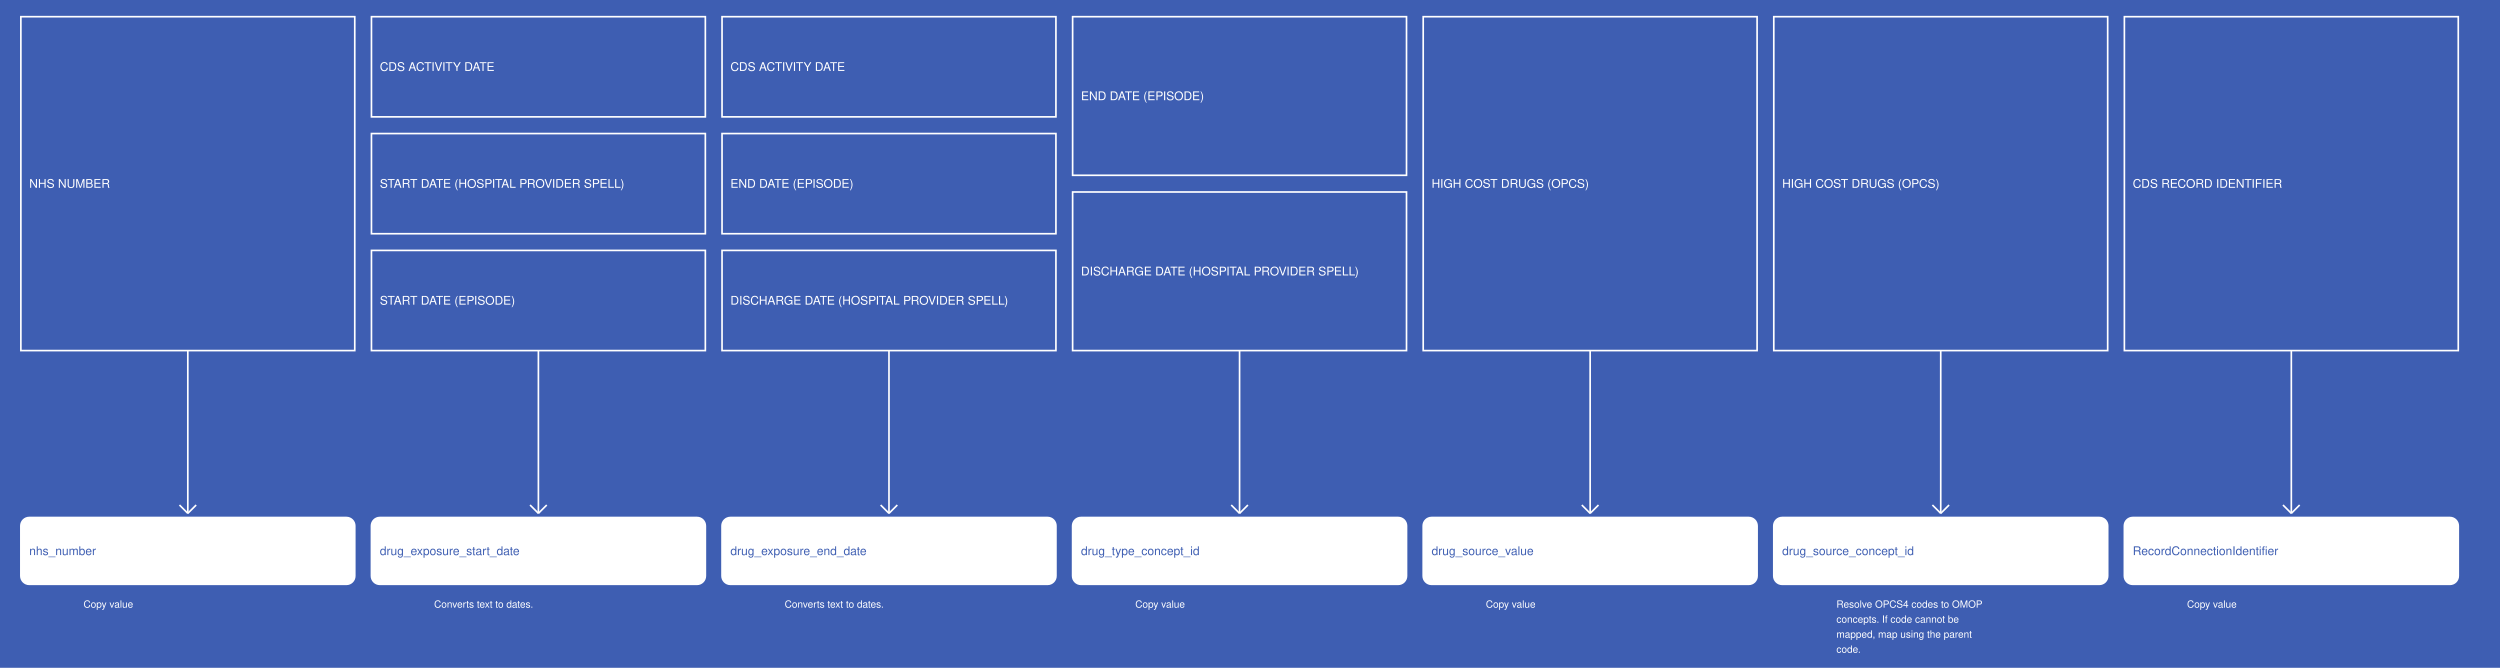
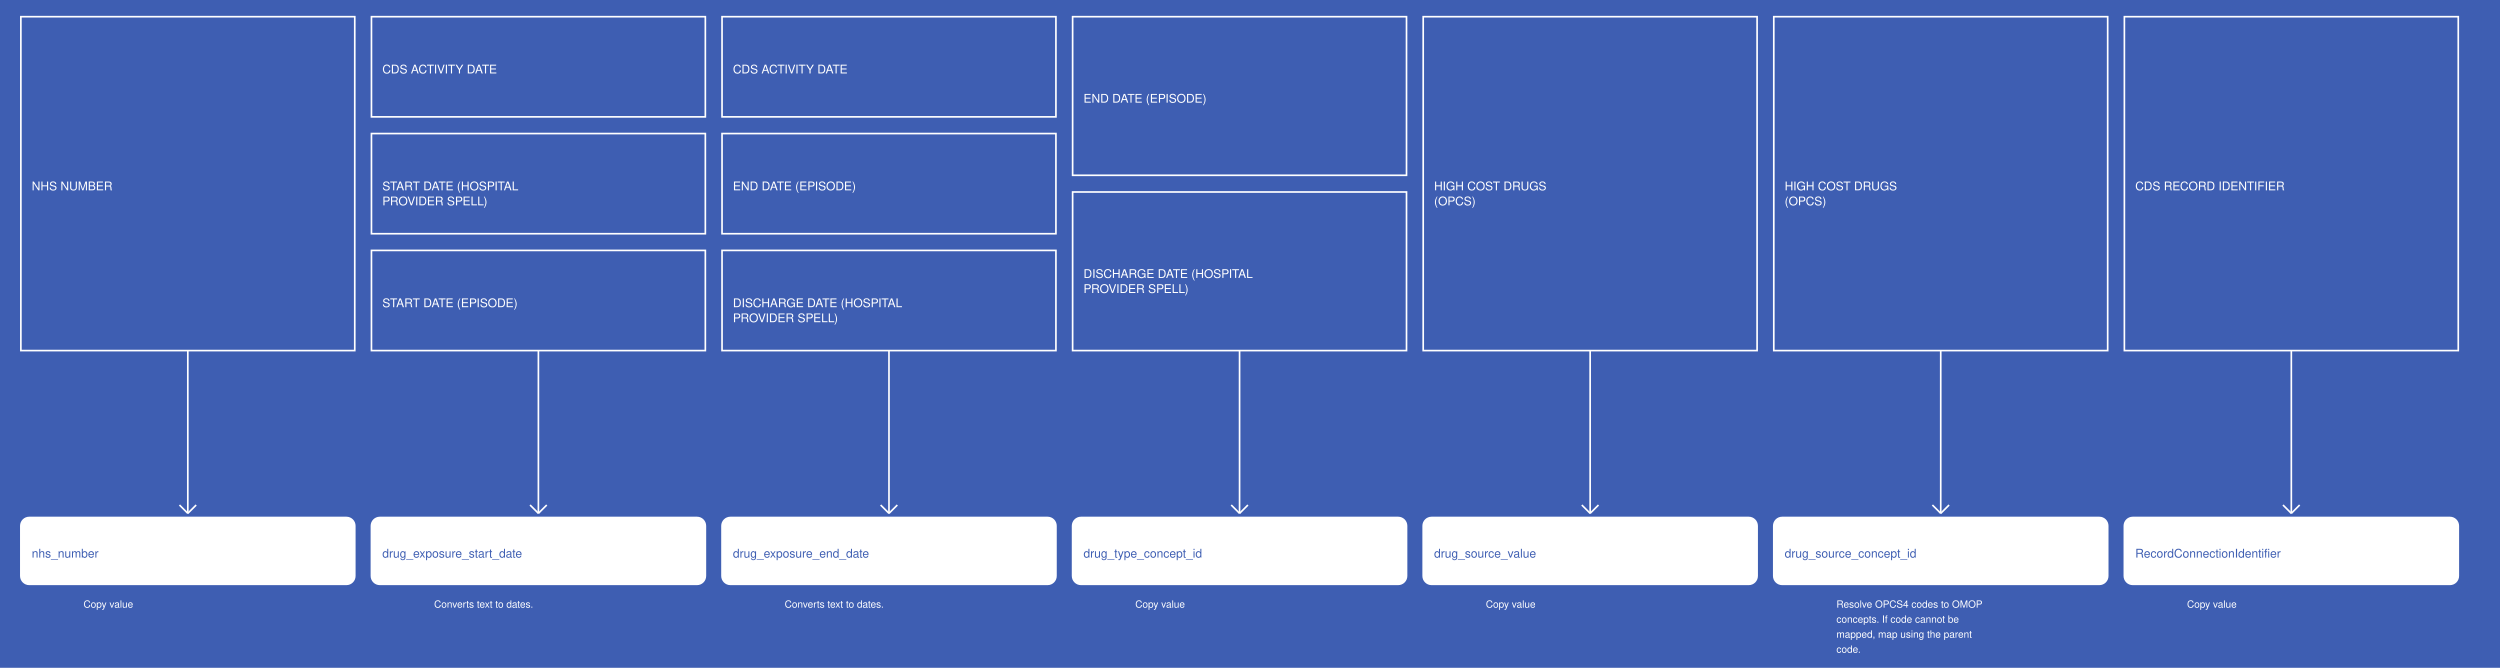
<svg xmlns="http://www.w3.org/2000/svg" width="2995" height="800">
  <rect width="100%" height="100%" fill="#3E5EB2" />
  <g>
    <rect x="25" y="20" width="400" height="400" fill="#3E5EB2" stroke="white" stroke-width="2" />
-     <text x="35" y="225" fill="white" font-family="Helvetica" font-size="1.2em" text-anchor="start">NHS NUMBER</text>
+     <text x="38" y="228" fill="white" font-family="Helvetica" font-size="1.2em" text-anchor="start">NHS NUMBER</text>
  </g>
  <g>
    <line x1="225" y1="420" x2="225" y2="615" stroke="white" stroke-width="2" />
    <line x1="215" y1="605" x2="225" y2="615" stroke="white" stroke-width="2" />
    <line x1="235" y1="605" x2="225" y2="615" stroke="white" stroke-width="2" />
    <text x="100" y="728" fill="white" font-size="1em" font-family="Helvetica">Copy value</text>
  </g>
  <g>
    <rect x="25" y="620" width="400" height="80" fill="white" stroke="white" stroke-width="2" rx="10" />
-     <text x="35" y="665" fill="#3E5EB2" font-family="Helvetica" font-size="1.2em" text-anchor="start">nhs_number</text>
+     <text x="38" y="668" fill="#3E5EB2" font-family="Helvetica" font-size="1.2em" text-anchor="start">nhs_number</text>
  </g>
  <g>
    <rect x="445" y="20" width="400" height="120" fill="#3E5EB2" stroke="white" stroke-width="2" />
-     <text x="455" y="85" fill="white" font-family="Helvetica" font-size="1.2em" text-anchor="start">CDS ACTIVITY DATE</text>
+     <text x="458" y="88" fill="white" font-family="Helvetica" font-size="1.2em" text-anchor="start">CDS ACTIVITY DATE</text>
  </g>
  <g>
    <rect x="445" y="160" width="400" height="120" fill="#3E5EB2" stroke="white" stroke-width="2" />
-     <text x="455" y="225" fill="white" font-family="Helvetica" font-size="1.2em" text-anchor="start">START DATE (HOSPITAL PROVIDER SPELL)</text>
+     <text x="458" y="228" fill="white" font-family="Helvetica" font-size="1.2em" text-anchor="start">START DATE (HOSPITAL</text>
+     <text x="458" y="246" fill="white" font-family="Helvetica" font-size="1.2em" text-anchor="start">PROVIDER SPELL)</text>
  </g>
  <g>
    <rect x="445" y="300" width="400" height="120" fill="#3E5EB2" stroke="white" stroke-width="2" />
-     <text x="455" y="365" fill="white" font-family="Helvetica" font-size="1.2em" text-anchor="start">START DATE (EPISODE)</text>
+     <text x="458" y="368" fill="white" font-family="Helvetica" font-size="1.2em" text-anchor="start">START DATE (EPISODE)</text>
  </g>
  <g>
    <line x1="645" y1="420" x2="645" y2="615" stroke="white" stroke-width="2" />
    <line x1="635" y1="605" x2="645" y2="615" stroke="white" stroke-width="2" />
    <line x1="655" y1="605" x2="645" y2="615" stroke="white" stroke-width="2" />
    <text x="520" y="728" fill="white" font-size="1em" font-family="Helvetica">Converts text to dates.</text>
  </g>
  <g>
    <rect x="445" y="620" width="400" height="80" fill="white" stroke="white" stroke-width="2" rx="10" />
-     <text x="455" y="665" fill="#3E5EB2" font-family="Helvetica" font-size="1.2em" text-anchor="start">drug_exposure_start_date</text>
+     <text x="458" y="668" fill="#3E5EB2" font-family="Helvetica" font-size="1.2em" text-anchor="start">drug_exposure_start_date</text>
  </g>
  <g>
    <rect x="865" y="20" width="400" height="120" fill="#3E5EB2" stroke="white" stroke-width="2" />
-     <text x="875" y="85" fill="white" font-family="Helvetica" font-size="1.2em" text-anchor="start">CDS ACTIVITY DATE</text>
+     <text x="878" y="88" fill="white" font-family="Helvetica" font-size="1.2em" text-anchor="start">CDS ACTIVITY DATE</text>
  </g>
  <g>
    <rect x="865" y="160" width="400" height="120" fill="#3E5EB2" stroke="white" stroke-width="2" />
-     <text x="875" y="225" fill="white" font-family="Helvetica" font-size="1.2em" text-anchor="start">END DATE (EPISODE)</text>
+     <text x="878" y="228" fill="white" font-family="Helvetica" font-size="1.2em" text-anchor="start">END DATE (EPISODE)</text>
  </g>
  <g>
    <rect x="865" y="300" width="400" height="120" fill="#3E5EB2" stroke="white" stroke-width="2" />
-     <text x="875" y="365" fill="white" font-family="Helvetica" font-size="1.2em" text-anchor="start">DISCHARGE DATE (HOSPITAL PROVIDER SPELL)</text>
+     <text x="878" y="368" fill="white" font-family="Helvetica" font-size="1.2em" text-anchor="start">DISCHARGE DATE (HOSPITAL</text>
+     <text x="878" y="386" fill="white" font-family="Helvetica" font-size="1.2em" text-anchor="start">PROVIDER SPELL)</text>
  </g>
  <g>
    <line x1="1065" y1="420" x2="1065" y2="615" stroke="white" stroke-width="2" />
    <line x1="1055" y1="605" x2="1065" y2="615" stroke="white" stroke-width="2" />
    <line x1="1075" y1="605" x2="1065" y2="615" stroke="white" stroke-width="2" />
    <text x="940" y="728" fill="white" font-size="1em" font-family="Helvetica">Converts text to dates.</text>
  </g>
  <g>
    <rect x="865" y="620" width="400" height="80" fill="white" stroke="white" stroke-width="2" rx="10" />
-     <text x="875" y="665" fill="#3E5EB2" font-family="Helvetica" font-size="1.2em" text-anchor="start">drug_exposure_end_date</text>
+     <text x="878" y="668" fill="#3E5EB2" font-family="Helvetica" font-size="1.2em" text-anchor="start">drug_exposure_end_date</text>
  </g>
  <g>
    <rect x="1285" y="20" width="400" height="190" fill="#3E5EB2" stroke="white" stroke-width="2" />
-     <text x="1295" y="120" fill="white" font-family="Helvetica" font-size="1.2em" text-anchor="start">END DATE (EPISODE)</text>
+     <text x="1298" y="123" fill="white" font-family="Helvetica" font-size="1.2em" text-anchor="start">END DATE (EPISODE)</text>
  </g>
  <g>
    <rect x="1285" y="230" width="400" height="190" fill="#3E5EB2" stroke="white" stroke-width="2" />
-     <text x="1295" y="330" fill="white" font-family="Helvetica" font-size="1.2em" text-anchor="start">DISCHARGE DATE (HOSPITAL PROVIDER SPELL)</text>
+     <text x="1298" y="333" fill="white" font-family="Helvetica" font-size="1.2em" text-anchor="start">DISCHARGE DATE (HOSPITAL</text>
+     <text x="1298" y="351" fill="white" font-family="Helvetica" font-size="1.2em" text-anchor="start">PROVIDER SPELL)</text>
  </g>
  <g>
    <line x1="1485" y1="420" x2="1485" y2="615" stroke="white" stroke-width="2" />
    <line x1="1475" y1="605" x2="1485" y2="615" stroke="white" stroke-width="2" />
    <line x1="1495" y1="605" x2="1485" y2="615" stroke="white" stroke-width="2" />
    <text x="1360" y="728" fill="white" font-size="1em" font-family="Helvetica">Copy value</text>
  </g>
  <g>
    <rect x="1285" y="620" width="400" height="80" fill="white" stroke="white" stroke-width="2" rx="10" />
-     <text x="1295" y="665" fill="#3E5EB2" font-family="Helvetica" font-size="1.2em" text-anchor="start">drug_type_concept_id</text>
+     <text x="1298" y="668" fill="#3E5EB2" font-family="Helvetica" font-size="1.2em" text-anchor="start">drug_type_concept_id</text>
  </g>
  <g>
    <rect x="1705" y="20" width="400" height="400" fill="#3E5EB2" stroke="white" stroke-width="2" />
-     <text x="1715" y="225" fill="white" font-family="Helvetica" font-size="1.2em" text-anchor="start">HIGH COST DRUGS (OPCS)</text>
+     <text x="1718" y="228" fill="white" font-family="Helvetica" font-size="1.2em" text-anchor="start">HIGH COST DRUGS</text>
+     <text x="1718" y="246" fill="white" font-family="Helvetica" font-size="1.2em" text-anchor="start">(OPCS)</text>
  </g>
  <g>
    <line x1="1905" y1="420" x2="1905" y2="615" stroke="white" stroke-width="2" />
    <line x1="1895" y1="605" x2="1905" y2="615" stroke="white" stroke-width="2" />
    <line x1="1915" y1="605" x2="1905" y2="615" stroke="white" stroke-width="2" />
    <text x="1780" y="728" fill="white" font-size="1em" font-family="Helvetica">Copy value</text>
  </g>
  <g>
    <rect x="1705" y="620" width="400" height="80" fill="white" stroke="white" stroke-width="2" rx="10" />
-     <text x="1715" y="665" fill="#3E5EB2" font-family="Helvetica" font-size="1.2em" text-anchor="start">drug_source_value</text>
+     <text x="1718" y="668" fill="#3E5EB2" font-family="Helvetica" font-size="1.2em" text-anchor="start">drug_source_value</text>
  </g>
  <g>
    <rect x="2125" y="20" width="400" height="400" fill="#3E5EB2" stroke="white" stroke-width="2" />
-     <text x="2135" y="225" fill="white" font-family="Helvetica" font-size="1.2em" text-anchor="start">HIGH COST DRUGS (OPCS)</text>
+     <text x="2138" y="228" fill="white" font-family="Helvetica" font-size="1.2em" text-anchor="start">HIGH COST DRUGS</text>
+     <text x="2138" y="246" fill="white" font-family="Helvetica" font-size="1.2em" text-anchor="start">(OPCS)</text>
  </g>
  <g>
    <line x1="2325" y1="420" x2="2325" y2="615" stroke="white" stroke-width="2" />
    <line x1="2315" y1="605" x2="2325" y2="615" stroke="white" stroke-width="2" />
    <line x1="2335" y1="605" x2="2325" y2="615" stroke="white" stroke-width="2" />
    <text x="2200" y="728" fill="white" font-size="1em" font-family="Helvetica">Resolve OPCS4 codes to OMOP</text>
    <text x="2200" y="746" fill="white" font-size="1em" font-family="Helvetica">concepts. If code cannot be</text>
    <text x="2200" y="764" fill="white" font-size="1em" font-family="Helvetica">mapped, map using the parent</text>
    <text x="2200" y="782" fill="white" font-size="1em" font-family="Helvetica">code.</text>
  </g>
  <g>
    <rect x="2125" y="620" width="400" height="80" fill="white" stroke="white" stroke-width="2" rx="10" />
-     <text x="2135" y="665" fill="#3E5EB2" font-family="Helvetica" font-size="1.2em" text-anchor="start">drug_source_concept_id</text>
+     <text x="2138" y="668" fill="#3E5EB2" font-family="Helvetica" font-size="1.2em" text-anchor="start">drug_source_concept_id</text>
  </g>
  <g>
    <rect x="2545" y="20" width="400" height="400" fill="#3E5EB2" stroke="white" stroke-width="2" />
-     <text x="2555" y="225" fill="white" font-family="Helvetica" font-size="1.2em" text-anchor="start">CDS RECORD IDENTIFIER</text>
+     <text x="2558" y="228" fill="white" font-family="Helvetica" font-size="1.2em" text-anchor="start">CDS RECORD IDENTIFIER</text>
  </g>
  <g>
    <line x1="2745" y1="420" x2="2745" y2="615" stroke="white" stroke-width="2" />
    <line x1="2735" y1="605" x2="2745" y2="615" stroke="white" stroke-width="2" />
    <line x1="2755" y1="605" x2="2745" y2="615" stroke="white" stroke-width="2" />
    <text x="2620" y="728" fill="white" font-size="1em" font-family="Helvetica">Copy value</text>
  </g>
  <g>
    <rect x="2545" y="620" width="400" height="80" fill="white" stroke="white" stroke-width="2" rx="10" />
-     <text x="2555" y="665" fill="#3E5EB2" font-family="Helvetica" font-size="1.2em" text-anchor="start">RecordConnectionIdentifier</text>
+     <text x="2558" y="668" fill="#3E5EB2" font-family="Helvetica" font-size="1.2em" text-anchor="start">RecordConnectionIdentifier</text>
  </g>
</svg>
